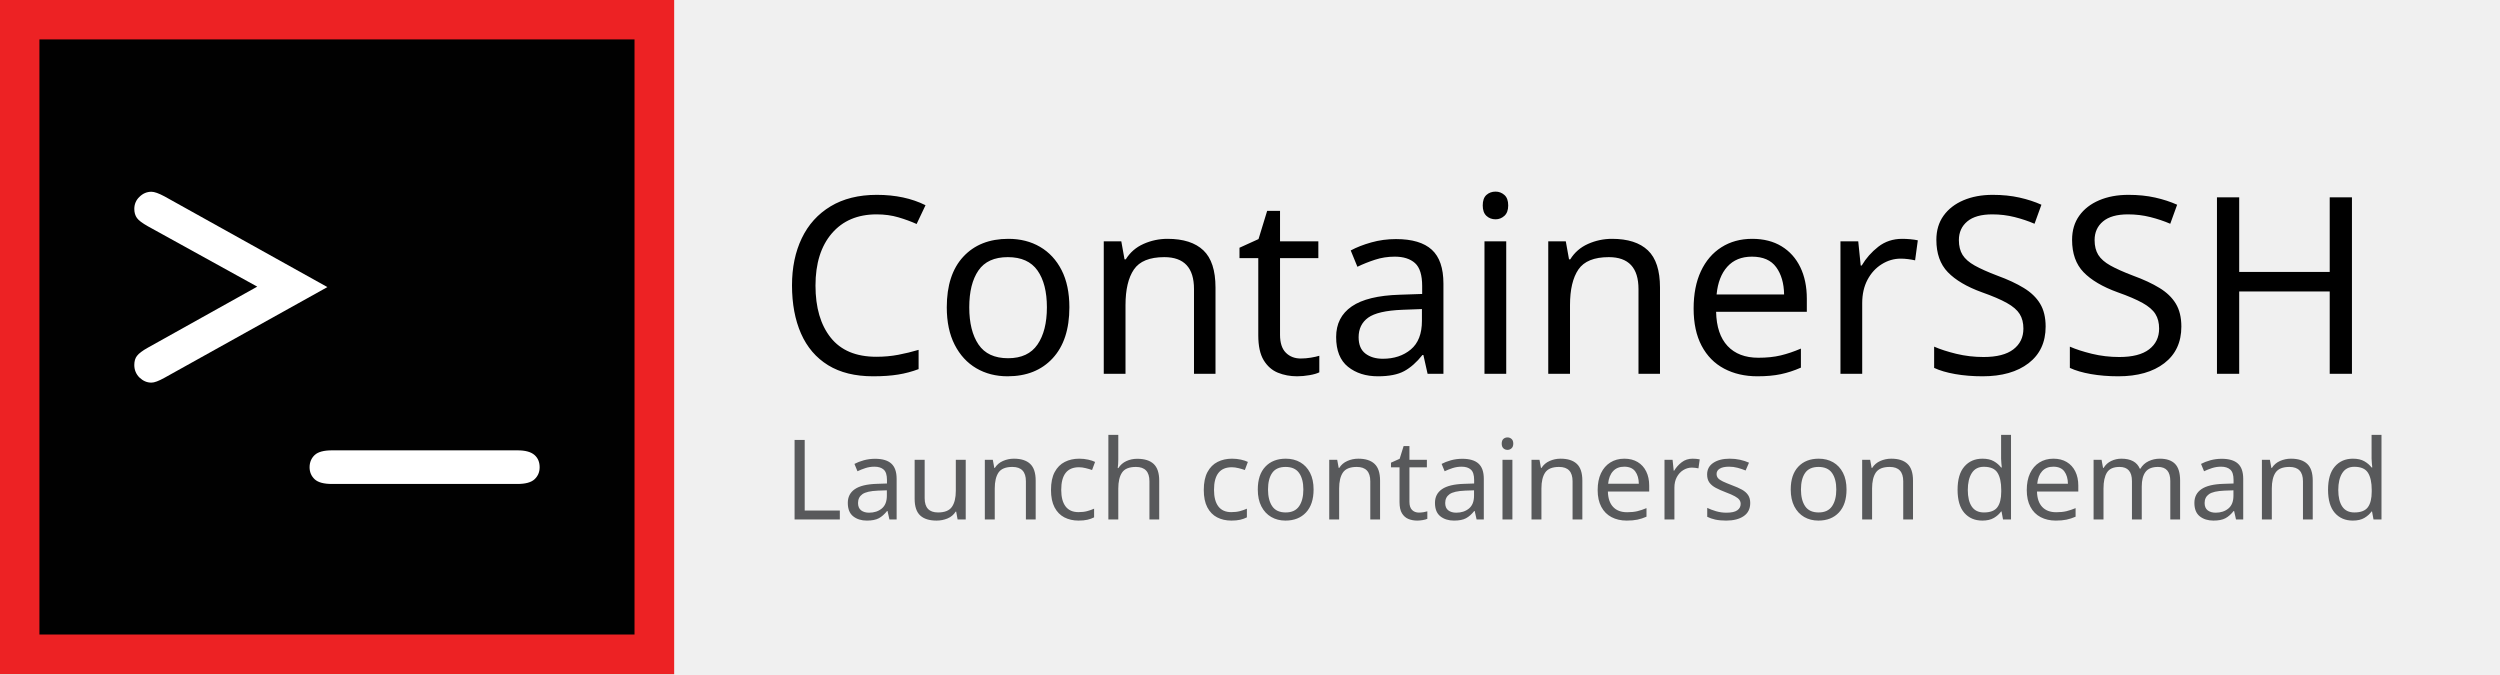
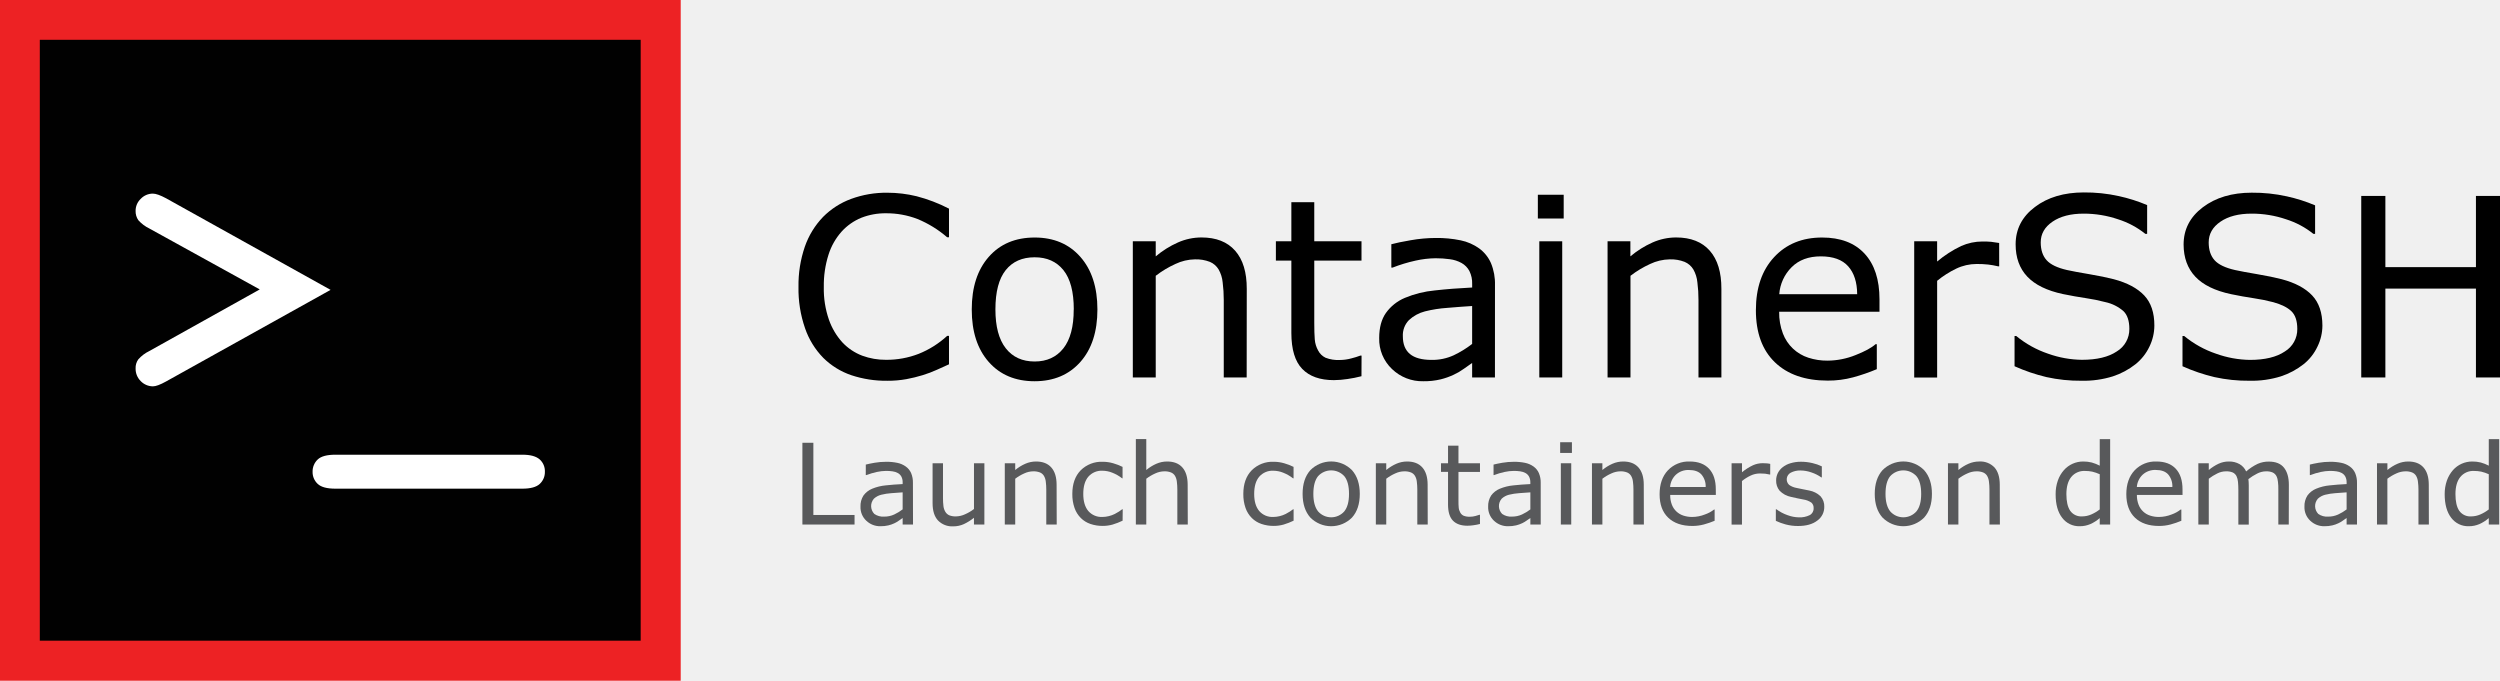
- <svg xmlns="http://www.w3.org/2000/svg" version="1.1" id="Layer_1" x="0px" y="0px" viewBox="0 0 1122.5 302.7" style="enable-background:new 0 0 1122.5 302.7;" xml:space="preserve">
-   <style type="text/css">
- 	.st0{fill:#010101;}
- 	.st1{fill:#ED2224;}
- 	.st2{enable-background:new    ;}
- 	.st3{fill:#FFFFFF;}
- 	.st4{font-family:'Verdana';}
- 	.st5{font-size:111px;}
- 	.st6{fill:#58595B;}
- 	.st7{font-size:50px;}
- </style>
-   <g>
-     <g>
-       <rect x="8.8" y="8.8" class="st0" width="285" height="285" />
-       <path class="st1" d="M284.9,17.7v267.2H17.7V17.7H284.9 M302.7,0H0v302.7h302.7V0L302.7,0z" />
-       <g class="st2">
-         <path class="st3" d="M115.5,128.7l-49.1-27.1c-2.5-1.4-4.1-2.6-4.9-3.7c-0.8-1.1-1.2-2.5-1.2-4.1c0-2.1,0.8-4,2.3-5.4     c1.5-1.5,3.3-2.3,5.4-2.3c1.3,0,3.3,0.7,5.9,2.1l73.1,40.7l-73.1,40.7c-2.7,1.5-4.6,2.2-5.9,2.2c-2.1,0-3.8-0.8-5.4-2.3     c-1.5-1.5-2.3-3.4-2.3-5.6c0-1.7,0.4-3.1,1.2-4.1c0.8-1.1,2.4-2.3,4.9-3.7L115.5,128.7z" />
-         <path class="st3" d="M232.3,217.3h-83.2c-3.7,0-6.3-0.7-7.8-2.1s-2.3-3.2-2.3-5.4s0.8-4.1,2.3-5.5s4.1-2.1,7.8-2.1h83.2     c3.6,0,6.1,0.7,7.7,2.1s2.3,3.3,2.3,5.5s-0.8,4-2.3,5.4S235.9,217.3,232.3,217.3z" />
-       </g>
-     </g>
-     <g>
-       <text transform="matrix(1 0 0 1 348.8419 167.8456)" class="st4 st5">ContainerSSH</text>
-       <text transform="matrix(1.0103 0 0 1 351.8721 233.2451)" class="st6 st4 st7">Launch containers on demand</text>
-     </g>
+ <svg xmlns="http://www.w3.org/2000/svg" id="Layer_1" data-name="Layer 1" viewBox="0 0 1111.7 302.7">
+   <defs>
+     <style>.cls-1{fill:#010101;}.cls-2{fill:#ed2224;}.cls-3{isolation:isolate;}.cls-4{fill:#fff;}.cls-5{fill:#58595b;}</style>
+   </defs>
+   <rect class="cls-1" x="8.8" y="8.8" width="285" height="285" />
+   <path class="cls-2" d="M284.9,17.7V284.9H17.7V17.7H284.9M302.7,0H0V302.7H302.7V0Z" />
+   <g class="cls-3">
+     <path class="cls-4" d="M115.5,128.7,66.4,101.6a15.6,15.6,0,0,1-4.9-3.7,6.86,6.86,0,0,1-1.2-4.1,7.25,7.25,0,0,1,2.3-5.4A7.41,7.41,0,0,1,68,86.1c1.3,0,3.3.7,5.9,2.1L147,128.9,73.9,169.6c-2.7,1.5-4.6,2.2-5.9,2.2a7.58,7.58,0,0,1-5.4-2.3,7.7,7.7,0,0,1-2.3-5.6,6.45,6.45,0,0,1,1.2-4.1,15.6,15.6,0,0,1,4.9-3.7Z" />
+     <path class="cls-4" d="M232.3,217.3H149.1q-5.55,0-7.8-2.1a7.1,7.1,0,0,1-2.3-5.4,7.31,7.31,0,0,1,2.3-5.5q2.25-2.1,7.8-2.1h83.2c3.6,0,6.1.7,7.7,2.1a7,7,0,0,1,2.3,5.5,7.1,7.1,0,0,1-2.3,5.4C238.5,216.6,235.9,217.3,232.3,217.3Z" />
+   </g>
+   <g class="cls-3">
+     <path d="M422,162c-2,.87-3.78,1.68-5.39,2.44a52.25,52.25,0,0,1-6.32,2.39,65.65,65.65,0,0,1-7.18,1.76,45.9,45.9,0,0,1-8.53.73,48.79,48.79,0,0,1-16-2.47,32.59,32.59,0,0,1-12.49-7.72A35.21,35.21,0,0,1,358,146a53.23,53.23,0,0,1-2.93-18.45,52.63,52.63,0,0,1,2.82-17.84A36.22,36.22,0,0,1,366,96.46a34.26,34.26,0,0,1,12.44-8,45.37,45.37,0,0,1,16.18-2.76,54.73,54.73,0,0,1,13,1.57A69.36,69.36,0,0,1,422,92.78v12.74h-.81A48,48,0,0,0,408,97.39a38.37,38.37,0,0,0-14-2.55,29.22,29.22,0,0,0-11,2,24.2,24.2,0,0,0-8.76,6.15,28.2,28.2,0,0,0-5.82,10.27,45,45,0,0,0-2.09,14.34,41.72,41.72,0,0,0,2.3,14.63,29.47,29.47,0,0,0,5.94,10,23.6,23.6,0,0,0,8.86,5.94A30,30,0,0,0,394,160a39.28,39.28,0,0,0,14.53-2.66,41.46,41.46,0,0,0,12.68-8H422Z" />
+     <path d="M488,137.6q0,14.81-7.59,23.36t-20.32,8.57q-12.84,0-20.41-8.57t-7.56-23.36q0-14.79,7.56-23.38t20.41-8.6q12.74,0,20.32,8.6T488,137.6Zm-10.51,0q0-11.76-4.61-17.48t-12.79-5.71q-8.3,0-12.87,5.71t-4.58,17.48q0,11.39,4.6,17.27t12.85,5.88q8.13,0,12.76-5.83T477.46,137.6Z" />
+     <path d="M554.37,167.85H544.18V133.38a60.29,60.29,0,0,0-.49-7.84,14.28,14.28,0,0,0-1.79-5.71,8.25,8.25,0,0,0-3.9-3.39,16.76,16.76,0,0,0-6.62-1.11,21,21,0,0,0-8.72,2.06,44.19,44.19,0,0,0-8.73,5.25v45.21H503.74V107.3h10.19V114a41.27,41.27,0,0,1,9.87-6.18,25.92,25.92,0,0,1,10.46-2.23q9.81,0,15,5.91t5.15,17Z" />
+     <path d="M605.42,167.3a55.4,55.4,0,0,1-6.26,1.25,42.19,42.19,0,0,1-6,.49q-9.27,0-14.09-5t-4.83-16V115.87h-6.88V107.3h6.88V89.91h10.19V107.3h21v8.57h-21v27.59q0,4.77.22,7.45a12,12,0,0,0,1.52,5,7.23,7.23,0,0,0,3.28,3.17,15.32,15.32,0,0,0,6.36,1,19.9,19.9,0,0,0,5.21-.74,34.65,34.65,0,0,0,3.9-1.22h.54Z" />
+     <path d="M664.77,167.85H654.63V161.4q-1.35.91-3.65,2.57a26.28,26.28,0,0,1-4.48,2.63,30.9,30.9,0,0,1-5.85,2.09,31.7,31.7,0,0,1-7.75.84A19.36,19.36,0,0,1,619,164.11a18.25,18.25,0,0,1-5.7-13.82q0-6.89,3-11.14a19.74,19.74,0,0,1,8.43-6.7,45.67,45.67,0,0,1,13.28-3.3q7.74-.87,16.63-1.3v-1.57a12,12,0,0,0-1.22-5.75,8.84,8.84,0,0,0-3.49-3.58,14.54,14.54,0,0,0-5.2-1.68,44.83,44.83,0,0,0-6.35-.43,42.72,42.72,0,0,0-8.94,1.06A68.7,68.7,0,0,0,619.24,119h-.54V108.61c2-.55,4.86-1.14,8.62-1.79a65.12,65.12,0,0,1,11.11-1,51.44,51.44,0,0,1,11.14,1.06,21.59,21.59,0,0,1,8.21,3.6A16.12,16.12,0,0,1,663,117a23.85,23.85,0,0,1,1.79,9.81Zm-10.14-14.91V136.08q-4.65.28-11,.82a56.4,56.4,0,0,0-10,1.57,16.43,16.43,0,0,0-7.1,3.87,9.62,9.62,0,0,0-2.71,7.24q0,5.21,3.14,7.83t9.6,2.63A22.71,22.71,0,0,0,646.4,158,44.21,44.21,0,0,0,654.63,152.94Z" />
+     <path d="M695.34,97.17H683.85V86.6h11.49Zm-.65,70.68H684.5V107.3h10.19Z" />
+     <path d="M765.47,167.85H755.28V133.38a58.58,58.58,0,0,0-.49-7.84,14.29,14.29,0,0,0-1.78-5.71,8.27,8.27,0,0,0-3.91-3.39,16.71,16.71,0,0,0-6.61-1.11,21.09,21.09,0,0,0-8.73,2.06,44.41,44.41,0,0,0-8.72,5.25v45.21H714.85V107.3H725V114a41.42,41.42,0,0,1,9.86-6.18,26,26,0,0,1,10.46-2.23q9.81,0,15,5.91t5.15,17Z" />
+     <path d="M835.77,138.63H791.16a25.8,25.8,0,0,0,1.68,9.73,18,18,0,0,0,11.3,10.71,26.94,26.94,0,0,0,8.54,1.3,33.86,33.86,0,0,0,12.44-2.47q6.25-2.46,8.91-4.85h.55v11.11a82.76,82.76,0,0,1-10.52,3.63,42.46,42.46,0,0,1-11.27,1.46q-15.07,0-23.53-8.15t-8.45-23.17q0-14.85,8.1-23.58t21.33-8.73q12.25,0,18.89,7.16t6.64,20.32Zm-9.92-7.8q-.06-8-4-12.41T809.7,114q-8.19,0-13,4.82a18.8,18.8,0,0,0-5.5,12Z" />
+     <path d="M889,118.42h-.54a37.14,37.14,0,0,0-4.42-.79,46.21,46.21,0,0,0-5.07-.24,21,21,0,0,0-9.1,2.08,41.61,41.61,0,0,0-8.46,5.4v43H851.21V107.3H861.4v9a49.94,49.94,0,0,1,10.71-6.91,23.26,23.26,0,0,1,9.46-2,37.78,37.78,0,0,1,3.84.14c.8.09,2,.26,3.58.52Z" />
+     <path d="M958,144.81a21.48,21.48,0,0,1-2.19,9.32,22.17,22.17,0,0,1-6.16,7.81,32.94,32.94,0,0,1-10.1,5.42,43.74,43.74,0,0,1-13.91,1.95A69,69,0,0,1,910,167.68a79.62,79.62,0,0,1-14.17-4.82V149.42h.76a44.85,44.85,0,0,0,14.15,7.86A46.33,46.33,0,0,0,925.79,160q10,0,15.53-3.74a11.5,11.5,0,0,0,5.56-10q0-5.37-2.63-7.91a17.92,17.92,0,0,0-8-4,80.3,80.3,0,0,0-8.8-1.79c-3.17-.47-6.52-1.06-10.06-1.79q-10.73-2.28-15.91-7.78t-5.17-14.33q0-10.14,8.56-16.61t21.74-6.48a69.51,69.51,0,0,1,15.6,1.63,71.11,71.11,0,0,1,12.58,4V104H954a37.42,37.42,0,0,0-12.11-6.48A47.26,47.26,0,0,0,926.55,95q-8.61,0-13.85,3.58t-5.23,9.21q0,5,2.61,7.91t9.15,4.39c2.32.51,5.6,1.12,9.87,1.84s7.88,1.47,10.84,2.23q9,2.39,13.55,7.21T958,144.81Z" />
+     <path d="M1032.73,144.81a21.36,21.36,0,0,1-2.2,9.32,22,22,0,0,1-6.15,7.81,32.88,32.88,0,0,1-10.11,5.42,43.67,43.67,0,0,1-13.9,1.95,68.82,68.82,0,0,1-15.69-1.63,79.36,79.36,0,0,1-14.17-4.82V149.42h.76a44.8,44.8,0,0,0,14.14,7.86,46.43,46.43,0,0,0,15.07,2.76q10,0,15.53-3.74a11.49,11.49,0,0,0,5.55-10c0-3.58-.87-6.22-2.63-7.91s-4.41-3-8-4a80.49,80.49,0,0,0-8.81-1.79c-3.16-.47-6.51-1.06-10-1.79q-10.74-2.28-15.91-7.78T971,108.77q0-10.14,8.56-16.61t21.73-6.48a69.6,69.6,0,0,1,15.61,1.63,71.38,71.38,0,0,1,12.58,4V104h-.76a37.37,37.37,0,0,0-12.12-6.48A47.16,47.16,0,0,0,1001.24,95q-8.62,0-13.85,3.58t-5.23,9.21q0,5,2.6,7.91t9.16,4.39q3.47.76,9.87,1.84t10.83,2.23q9,2.39,13.55,7.21T1032.73,144.81Z" />
+     <path d="M1111.7,167.85H1101V128.33h-40.27v39.52H1050V87.14h10.73v31.65H1101V87.14h10.74Z" />
+   </g>
+   <g class="cls-3">
+     <path class="cls-5" d="M380,233.25H356.81V196.89h4.88V229H380Z" />
+     <path class="cls-5" d="M406,233.25h-4.61v-2.91c-.41.28-1,.66-1.66,1.16a11.45,11.45,0,0,1-2,1.18,13.33,13.33,0,0,1-2.66.94,14.24,14.24,0,0,1-3.53.38,8.84,8.84,0,0,1-6.31-2.44,8.17,8.17,0,0,1-2.59-6.23,8.53,8.53,0,0,1,1.34-5,9,9,0,0,1,3.84-3,20.86,20.86,0,0,1,6-1.49q3.53-.39,7.57-.58v-.71a5.43,5.43,0,0,0-.55-2.59,4,4,0,0,0-1.59-1.61,6.75,6.75,0,0,0-2.37-.76,20.73,20.73,0,0,0-2.89-.19,20.27,20.27,0,0,0-4.07.47,33,33,0,0,0-4.64,1.38H385v-4.66c.9-.24,2.21-.51,3.92-.81a30.15,30.15,0,0,1,5.06-.43,23.48,23.48,0,0,1,5.06.47,9.86,9.86,0,0,1,3.74,1.63,7.08,7.08,0,0,1,2.37,2.9,10.67,10.67,0,0,1,.81,4.42Zm-4.61-6.72v-7.59c-1.41.08-3.08.2-5,.36a26.48,26.48,0,0,0-4.55.71,7.59,7.59,0,0,0-3.24,1.75,5,5,0,0,0,.2,6.78,6.76,6.76,0,0,0,4.37,1.19,10.39,10.39,0,0,0,4.46-.94A20.19,20.19,0,0,0,401.35,226.53Z" />
+     <path class="cls-5" d="M437.73,233.25H433.1v-3a22.87,22.87,0,0,1-4.49,2.81,11.32,11.32,0,0,1-4.74,1,8.73,8.73,0,0,1-6.76-2.62q-2.42-2.62-2.41-7.71V206h4.63V221.5a27.4,27.4,0,0,0,.2,3.55,6.35,6.35,0,0,0,.84,2.53,3.87,3.87,0,0,0,1.73,1.56,7.51,7.51,0,0,0,3.08.49,9.9,9.9,0,0,0,3.93-.93,18.31,18.31,0,0,0,4-2.36V206h4.63Z" />
+     <path class="cls-5" d="M469.9,233.25h-4.64V217.72a26.12,26.12,0,0,0-.22-3.53,6.37,6.37,0,0,0-.82-2.58,3.72,3.72,0,0,0-1.77-1.52,7.59,7.59,0,0,0-3-.5,9.67,9.67,0,0,0-4,.93,19.7,19.7,0,0,0-4,2.36v20.37h-4.64V206h4.64v3a18.67,18.67,0,0,1,4.49-2.78,11.82,11.82,0,0,1,4.76-1q4.46,0,6.8,2.66c1.57,1.77,2.35,4.33,2.35,7.66Z" />
+     <path class="cls-5" d="M499.2,231.54a30.9,30.9,0,0,1-4.4,1.71,16,16,0,0,1-4.43.61,16.53,16.53,0,0,1-5.48-.87,11.1,11.1,0,0,1-4.26-2.63,11.78,11.78,0,0,1-2.79-4.44,18.1,18.1,0,0,1-1-6.27q0-6.69,3.71-10.5a13.09,13.09,0,0,1,9.81-3.81A16.64,16.64,0,0,1,495,206a25.07,25.07,0,0,1,4.18,1.61v5.1H499a17.34,17.34,0,0,0-4.38-2.51,12,12,0,0,0-4.4-.88,7.82,7.82,0,0,0-6.23,2.62q-2.28,2.63-2.28,7.71c0,3.28.75,5.81,2.23,7.58a7.78,7.78,0,0,0,6.28,2.65,11.88,11.88,0,0,0,2.86-.37,12.6,12.6,0,0,0,2.62-.95c.67-.34,1.3-.71,1.9-1.09a15.44,15.44,0,0,0,1.4-1h.25Z" />
+     <path class="cls-5" d="M528.18,233.25h-4.64V217.72a26.12,26.12,0,0,0-.22-3.53,6.54,6.54,0,0,0-.81-2.58,3.75,3.75,0,0,0-1.78-1.52,7.53,7.53,0,0,0-3-.5,9.7,9.7,0,0,0-4,.93,20,20,0,0,0-4,2.36v20.37h-4.64v-38h4.64V209a18.87,18.87,0,0,1,4.49-2.78,11.86,11.86,0,0,1,4.76-1q4.47,0,6.81,2.66c1.56,1.77,2.34,4.33,2.34,7.66Z" />
+     <path class="cls-5" d="M575.24,231.54a30.45,30.45,0,0,1-4.4,1.71,16,16,0,0,1-4.43.61,16.47,16.47,0,0,1-5.47-.87,11.13,11.13,0,0,1-4.27-2.63,11.78,11.78,0,0,1-2.79-4.44,18.11,18.11,0,0,1-1-6.27q0-6.69,3.71-10.5a13.05,13.05,0,0,1,9.8-3.81,16.64,16.64,0,0,1,4.65.66,24.73,24.73,0,0,1,4.18,1.61v5.1H575a17.69,17.69,0,0,0-4.38-2.51,12,12,0,0,0-4.41-.88,7.8,7.8,0,0,0-6.22,2.62q-2.28,2.63-2.28,7.71,0,4.92,2.23,7.58a7.77,7.77,0,0,0,6.27,2.65,12,12,0,0,0,2.87-.37,12.31,12.31,0,0,0,2.61-.95,20.13,20.13,0,0,0,1.9-1.09q.88-.57,1.41-1h.24Z" />
+     <path class="cls-5" d="M604.67,219.62q0,6.67-3.45,10.52a13.06,13.06,0,0,1-18.54,0q-3.43-3.85-3.44-10.52t3.44-10.53a13,13,0,0,1,18.54,0Q604.67,213,604.67,219.62Zm-4.79,0c0-3.53-.69-6.15-2.09-7.87a7.9,7.9,0,0,0-11.68,0q-2.08,2.58-2.09,7.87,0,5.13,2.1,7.78a7.76,7.76,0,0,0,11.66,0Q599.88,224.8,599.88,219.62Z" />
+     <path class="cls-5" d="M634.88,233.25h-4.63V217.72a27.86,27.86,0,0,0-.22-3.53,6.37,6.37,0,0,0-.82-2.58,3.72,3.72,0,0,0-1.77-1.52,7.59,7.59,0,0,0-3-.5,9.67,9.67,0,0,0-4,.93,19.77,19.77,0,0,0-4,2.36v20.37h-4.63V206h4.63v3a19.07,19.07,0,0,1,4.49-2.78,11.89,11.89,0,0,1,4.76-1q4.47,0,6.81,2.66c1.56,1.77,2.34,4.33,2.34,7.66Z" />
+     <path class="cls-5" d="M658.12,233a23.59,23.59,0,0,1-2.85.56,19.17,19.17,0,0,1-2.75.22q-4.21,0-6.41-2.24t-2.2-7.21v-14.5h-3.13V206h3.13v-7.83h4.64V206h9.57v3.86h-9.57v12.43c0,1.43,0,2.55.1,3.36a5.28,5.28,0,0,0,.69,2.25,3.27,3.27,0,0,0,1.49,1.43,7.09,7.09,0,0,0,2.9.45,9.25,9.25,0,0,0,2.37-.33,16.39,16.39,0,0,0,1.77-.54h.25Z" />
+     <path class="cls-5" d="M685.13,233.25h-4.61v-2.91c-.42.28-1,.66-1.67,1.16a11.75,11.75,0,0,1-2,1.18,13.66,13.66,0,0,1-2.67.94,14.19,14.19,0,0,1-3.53.38,8.85,8.85,0,0,1-6.31-2.44,8.17,8.17,0,0,1-2.59-6.23,8.6,8.6,0,0,1,1.34-5,9,9,0,0,1,3.84-3,20.94,20.94,0,0,1,6-1.49q3.52-.39,7.58-.58v-.71a5.43,5.43,0,0,0-.56-2.59,4,4,0,0,0-1.59-1.61,6.75,6.75,0,0,0-2.37-.76,20.59,20.59,0,0,0-2.88-.19,20.19,20.19,0,0,0-4.07.47,32.21,32.21,0,0,0-4.64,1.38h-.25v-4.66c.91-.24,2.21-.51,3.92-.81a30.24,30.24,0,0,1,5.06-.43,23.65,23.65,0,0,1,5.07.47,9.93,9.93,0,0,1,3.74,1.63,7.14,7.14,0,0,1,2.36,2.9,10.51,10.51,0,0,1,.82,4.42Zm-4.61-6.72v-7.59c-1.42.08-3.08.2-5,.36A26.81,26.81,0,0,0,671,220a7.55,7.55,0,0,0-3.23,1.75,5,5,0,0,0,.2,6.78,6.71,6.71,0,0,0,4.36,1.19,10.44,10.44,0,0,0,4.47-.94A20.53,20.53,0,0,0,680.52,226.53Z" />
+     <path class="cls-5" d="M699,201.41h-5.23v-4.76H699Zm-.3,31.84h-4.63V206h4.63Z" />
+     <path class="cls-5" d="M731,233.25h-4.64V217.72a26.12,26.12,0,0,0-.22-3.53,6.37,6.37,0,0,0-.82-2.58,3.72,3.72,0,0,0-1.77-1.52,7.59,7.59,0,0,0-3-.5,9.67,9.67,0,0,0-4,.93,19.7,19.7,0,0,0-4,2.36v20.37h-4.64V206h4.64v3a18.82,18.82,0,0,1,4.48-2.78,11.9,11.9,0,0,1,4.77-1q4.46,0,6.8,2.66c1.56,1.77,2.35,4.33,2.35,7.66Z" />
+     <path class="cls-5" d="M763,220.09h-20.3a11.54,11.54,0,0,0,.76,4.38,8.18,8.18,0,0,0,5.15,4.82,12.24,12.24,0,0,0,3.88.59,15.52,15.52,0,0,0,5.66-1.11,13.94,13.94,0,0,0,4.06-2.19h.25v5a37.59,37.59,0,0,1-4.79,1.64,19.6,19.6,0,0,1-5.13.66q-6.86,0-10.71-3.67t-3.84-10.44q0-6.69,3.68-10.62a12.7,12.7,0,0,1,9.71-3.93c3.72,0,6.58,1.07,8.6,3.22s3,5.2,3,9.16Zm-4.52-3.52A8.07,8.07,0,0,0,756.6,211q-1.82-2-5.52-2a8.12,8.12,0,0,0-5.93,2.17,8.43,8.43,0,0,0-2.5,5.4Z" />
+     <path class="cls-5" d="M787.17,211h-.25a19.39,19.39,0,0,0-2-.36,22,22,0,0,0-2.3-.1,9.6,9.6,0,0,0-4.15.94,19.15,19.15,0,0,0-3.85,2.42v19.37H770V206h4.63v4a23.06,23.06,0,0,1,4.88-3.11,10.7,10.7,0,0,1,4.3-.92,17,17,0,0,1,1.75.07c.36,0,.91.11,1.63.23Z" />
+     <path class="cls-5" d="M811.22,225.38a7.39,7.39,0,0,1-3.12,6.13c-2.08,1.6-4.92,2.39-8.52,2.39a20.73,20.73,0,0,1-5.62-.72,25.51,25.51,0,0,1-4.28-1.57v-5.15h.25a18.46,18.46,0,0,0,4.89,2.6,15.3,15.3,0,0,0,5.15,1,9.84,9.84,0,0,0,4.79-1,3.29,3.29,0,0,0,1.72-3.08,3.07,3.07,0,0,0-.94-2.44,8.34,8.34,0,0,0-3.6-1.42c-.65-.14-1.51-.32-2.57-.51s-2-.41-2.9-.64a9.59,9.59,0,0,1-5.14-2.79,6.85,6.85,0,0,1-1.52-4.53,7.3,7.3,0,0,1,.7-3.17,7.65,7.65,0,0,1,2.13-2.66,10.17,10.17,0,0,1,3.52-1.82,15.75,15.75,0,0,1,4.77-.67,22.15,22.15,0,0,1,5,.59,19.08,19.08,0,0,1,4.2,1.46v4.9h-.24a16.78,16.78,0,0,0-4.32-2.18,14.85,14.85,0,0,0-5-.89,8.85,8.85,0,0,0-4.3,1,3.37,3.37,0,0,0-.69,5.41A8.35,8.35,0,0,0,799,217c.85.2,1.81.39,2.87.59s1.95.37,2.65.53a9.87,9.87,0,0,1,5,2.52A6.6,6.6,0,0,1,811.22,225.38Z" />
+     <path class="cls-5" d="M859.09,219.62q0,6.67-3.45,10.52a13.06,13.06,0,0,1-18.54,0q-3.44-3.85-3.44-10.52t3.44-10.53a13,13,0,0,1,18.54,0Q859.09,213,859.09,219.62Zm-4.78,0q0-5.3-2.1-7.87a7.9,7.9,0,0,0-11.68,0q-2.09,2.58-2.08,7.87,0,5.13,2.09,7.78a7.76,7.76,0,0,0,11.66,0Q854.32,224.8,854.31,219.62Z" />
+     <path class="cls-5" d="M889.31,233.25h-4.64V217.72a26.12,26.12,0,0,0-.22-3.53,6.54,6.54,0,0,0-.81-2.58,3.79,3.79,0,0,0-1.78-1.52,7.56,7.56,0,0,0-3-.5,9.67,9.67,0,0,0-4,.93,19.7,19.7,0,0,0-4,2.36v20.37h-4.64V206h4.64v3a18.87,18.87,0,0,1,4.49-2.78,11.82,11.82,0,0,1,4.76-1,8.63,8.63,0,0,1,6.81,2.66c1.56,1.77,2.34,4.33,2.34,7.66Z" />
+     <path class="cls-5" d="M938.34,233.25h-4.63v-2.86a16.57,16.57,0,0,1-4.17,2.66,11.69,11.69,0,0,1-4.71.95,9.35,9.35,0,0,1-7.83-3.76q-2.91-3.75-2.9-10.42a17.73,17.73,0,0,1,1-6.18,14,14,0,0,1,2.7-4.61,11.42,11.42,0,0,1,8.53-3.81,14.91,14.91,0,0,1,3.85.45,18.32,18.32,0,0,1,3.53,1.4V195.26h4.63Zm-4.63-6.72V210.88a18.38,18.38,0,0,0-3.36-1.15,15.47,15.47,0,0,0-3.23-.31,7.37,7.37,0,0,0-6.07,2.68c-1.44,1.79-2.17,4.33-2.17,7.62s.56,5.7,1.68,7.39a6,6,0,0,0,5.38,2.52,10.21,10.21,0,0,0,4-.86A17.2,17.2,0,0,0,933.71,226.53Z" />
+     <path class="cls-5" d="M970.53,220.09h-20.3a11.54,11.54,0,0,0,.77,4.38,8.13,8.13,0,0,0,5.14,4.82,12.3,12.3,0,0,0,3.89.59,15.52,15.52,0,0,0,5.66-1.11,13.86,13.86,0,0,0,4-2.19H970v5a37.45,37.45,0,0,1-4.78,1.64,19.62,19.62,0,0,1-5.14.66q-6.86,0-10.7-3.67t-3.85-10.44q0-6.69,3.69-10.62a12.69,12.69,0,0,1,9.71-3.93c3.71,0,6.58,1.07,8.59,3.22s3,5.2,3,9.16ZM966,216.57a8.07,8.07,0,0,0-1.84-5.59q-1.81-2-5.51-2a8.12,8.12,0,0,0-5.93,2.17,8.39,8.39,0,0,0-2.51,5.4Z" />
+     <path class="cls-5" d="M1017.77,233.25h-4.64V217.72c0-1.17,0-2.3-.16-3.4a7.06,7.06,0,0,0-.68-2.61,3.74,3.74,0,0,0-1.63-1.59,7,7,0,0,0-3.06-.53,8.75,8.75,0,0,0-3.89,1,24,24,0,0,0-3.9,2.46c.05.37.09.81.12,1.3s.05,1,.05,1.48v17.46h-4.63V217.72c0-1.21-.06-2.35-.16-3.43a7.26,7.26,0,0,0-.68-2.6,3.66,3.66,0,0,0-1.63-1.58,7.11,7.11,0,0,0-3.06-.52,8.62,8.62,0,0,0-3.81.93,22.15,22.15,0,0,0-3.81,2.36v20.37h-4.64V206h4.64v3a20.47,20.47,0,0,1,4.33-2.78,10.76,10.76,0,0,1,4.6-1,9.17,9.17,0,0,1,4.77,1.17,7.19,7.19,0,0,1,2.92,3.25,22.87,22.87,0,0,1,5.13-3.38,11.89,11.89,0,0,1,5-1c3,0,5.26.9,6.7,2.72s2.16,4.35,2.16,7.6Z" />
+     <path class="cls-5" d="M1048.11,233.25h-4.62v-2.91c-.41.28-1,.66-1.66,1.16a11.45,11.45,0,0,1-2,1.18,13.33,13.33,0,0,1-2.66.94,14.19,14.19,0,0,1-3.53.38,8.84,8.84,0,0,1-6.31-2.44,8.17,8.17,0,0,1-2.59-6.23,8.6,8.6,0,0,1,1.34-5,9,9,0,0,1,3.84-3,20.86,20.86,0,0,1,6-1.49c2.35-.26,4.88-.45,7.57-.58v-.71a5.43,5.43,0,0,0-.55-2.59,4,4,0,0,0-1.59-1.61,6.75,6.75,0,0,0-2.37-.76,20.63,20.63,0,0,0-2.89-.19,20.35,20.35,0,0,0-4.07.47,32.47,32.47,0,0,0-4.63,1.38h-.25v-4.66c.9-.24,2.21-.51,3.92-.81a30.24,30.24,0,0,1,5.06-.43,23.65,23.65,0,0,1,5.07.47,9.81,9.81,0,0,1,3.73,1.63,7.08,7.08,0,0,1,2.37,2.9,10.67,10.67,0,0,1,.82,4.42Zm-4.62-6.72v-7.59c-1.41.08-3.08.2-5,.36a26.64,26.64,0,0,0-4.55.71,7.55,7.55,0,0,0-3.23,1.75,5,5,0,0,0,.19,6.78,6.76,6.76,0,0,0,4.37,1.19,10.36,10.36,0,0,0,4.46-.94A20.19,20.19,0,0,0,1043.49,226.53Z" />
+     <path class="cls-5" d="M1080.07,233.25h-4.63V217.72a26.06,26.06,0,0,0-.23-3.53,6.38,6.38,0,0,0-.81-2.58,3.7,3.7,0,0,0-1.78-1.52,7.53,7.53,0,0,0-3-.5,9.7,9.7,0,0,0-4,.93,20,20,0,0,0-4,2.36v20.37H1057V206h4.63v3a19.07,19.07,0,0,1,4.49-2.78,11.86,11.86,0,0,1,4.76-1q4.47,0,6.81,2.66c1.56,1.77,2.34,4.33,2.34,7.66Z" />
+     <path class="cls-5" d="M1111.35,233.25h-4.64v-2.86a16.57,16.57,0,0,1-4.17,2.66,11.62,11.62,0,0,1-4.71.95,9.35,9.35,0,0,1-7.83-3.76q-2.89-3.75-2.9-10.42a18,18,0,0,1,1-6.18,14.31,14.31,0,0,1,2.7-4.61,11.42,11.42,0,0,1,8.54-3.81,14.83,14.83,0,0,1,3.84.45,18.07,18.07,0,0,1,3.53,1.4V195.26h4.64Zm-4.64-6.72V210.88a18.56,18.56,0,0,0-3.35-1.15,15.6,15.6,0,0,0-3.23-.31,7.35,7.35,0,0,0-6.07,2.68q-2.18,2.68-2.17,7.62t1.67,7.39a6,6,0,0,0,5.38,2.52,10.22,10.22,0,0,0,4-.86A17.13,17.13,0,0,0,1106.71,226.53Z" />
  </g>
</svg>
